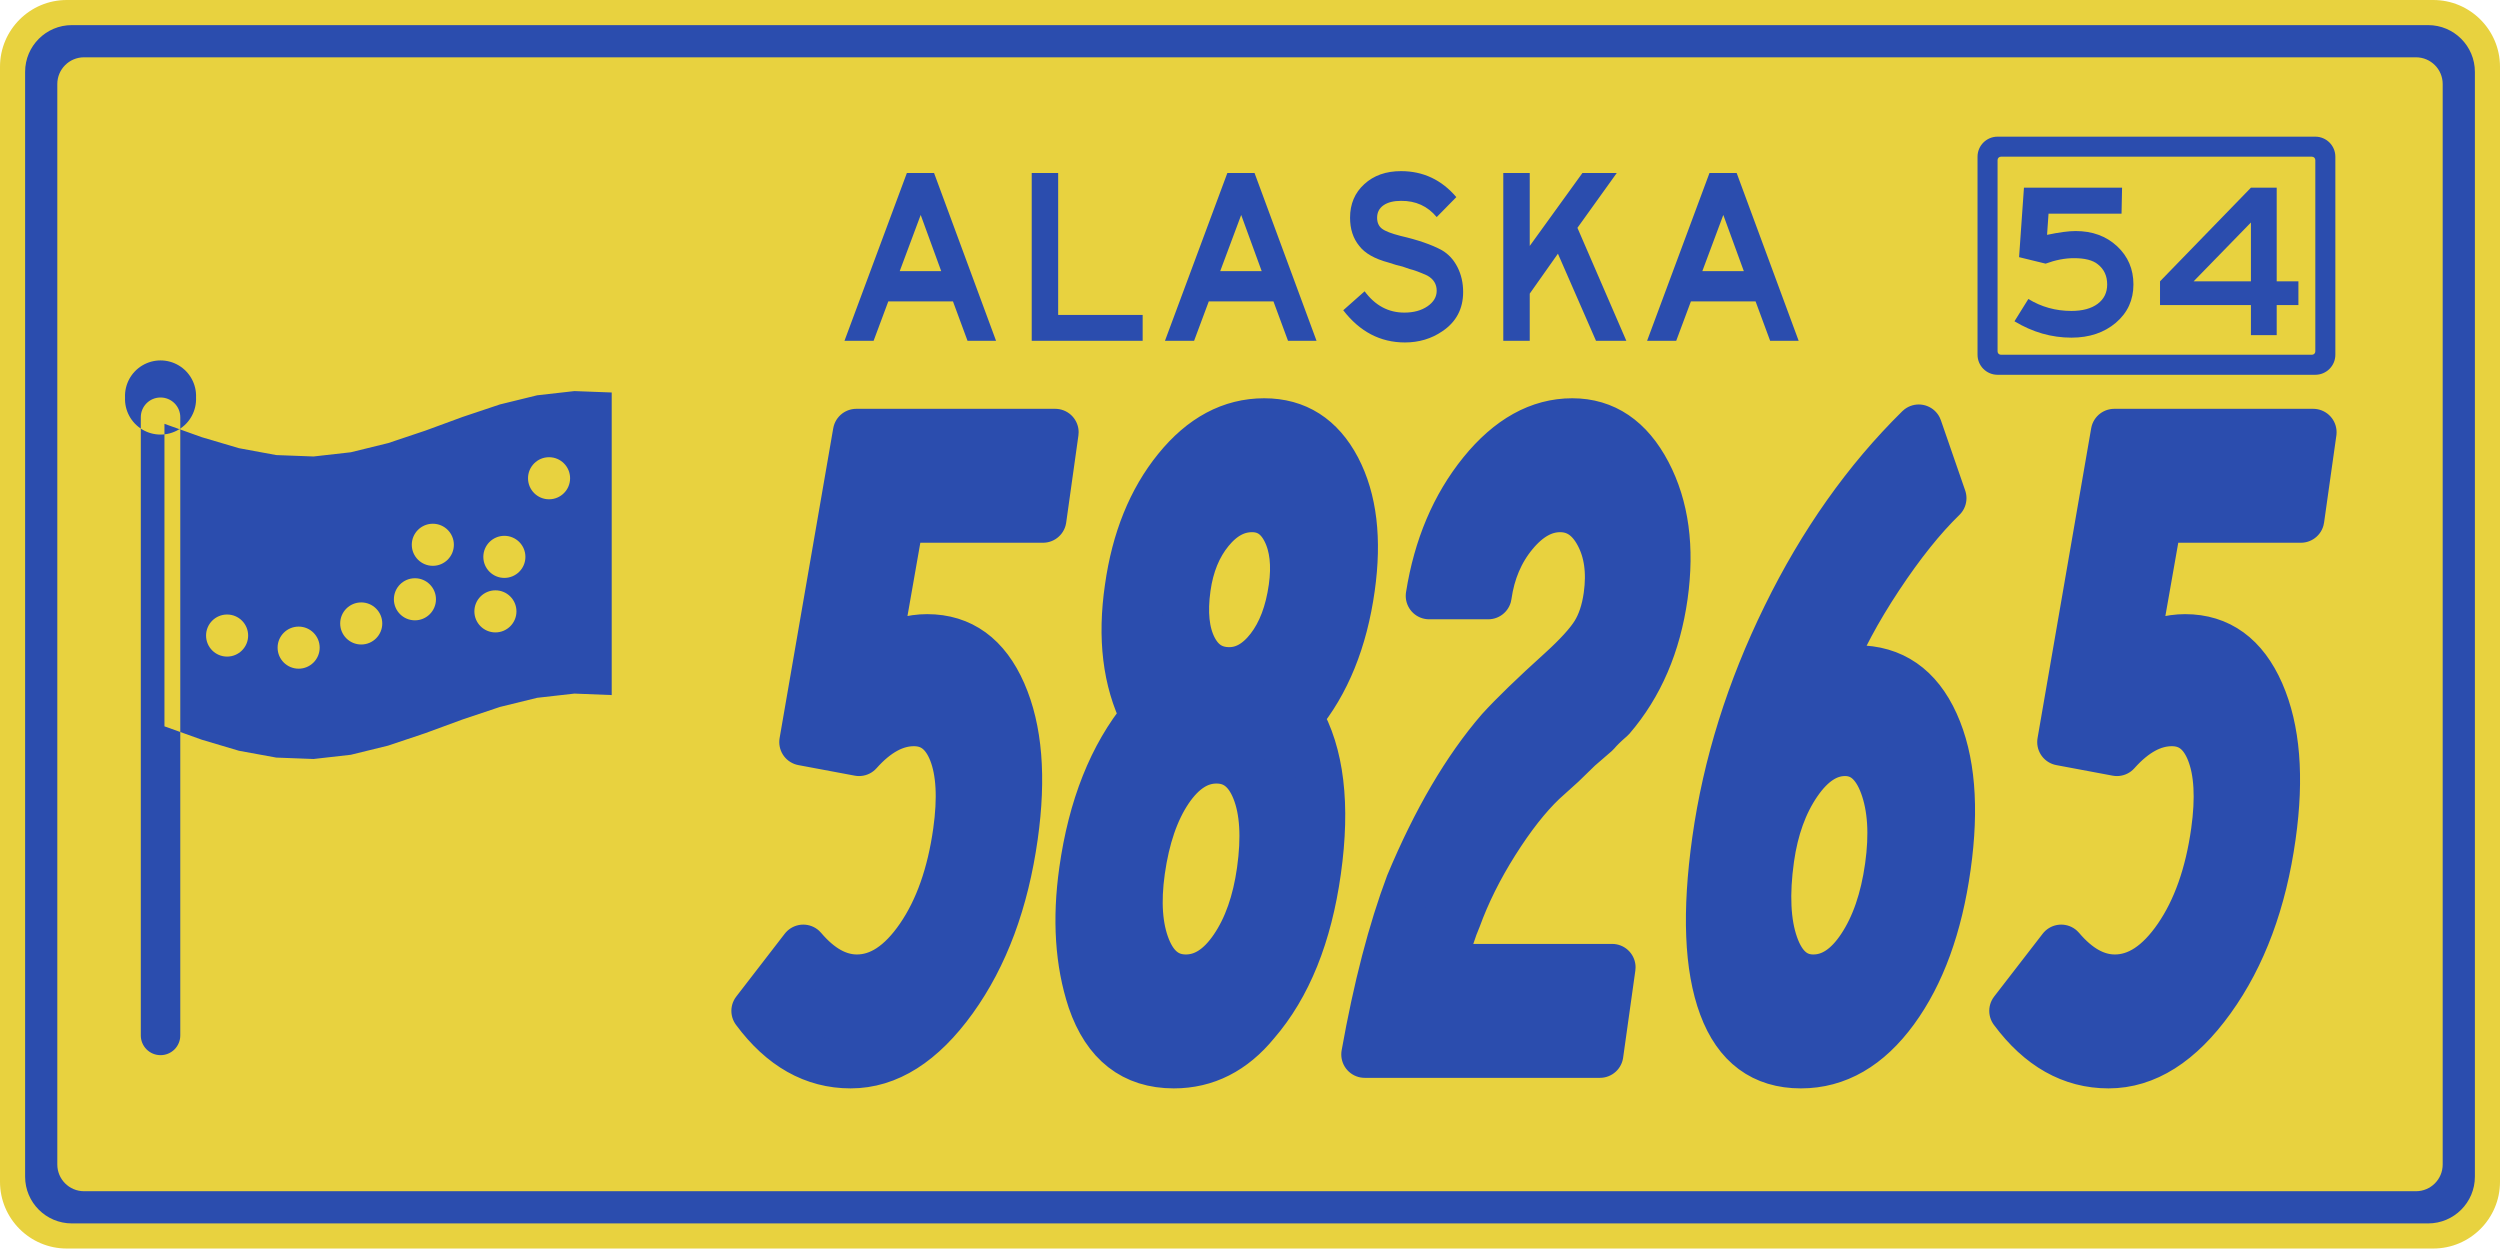
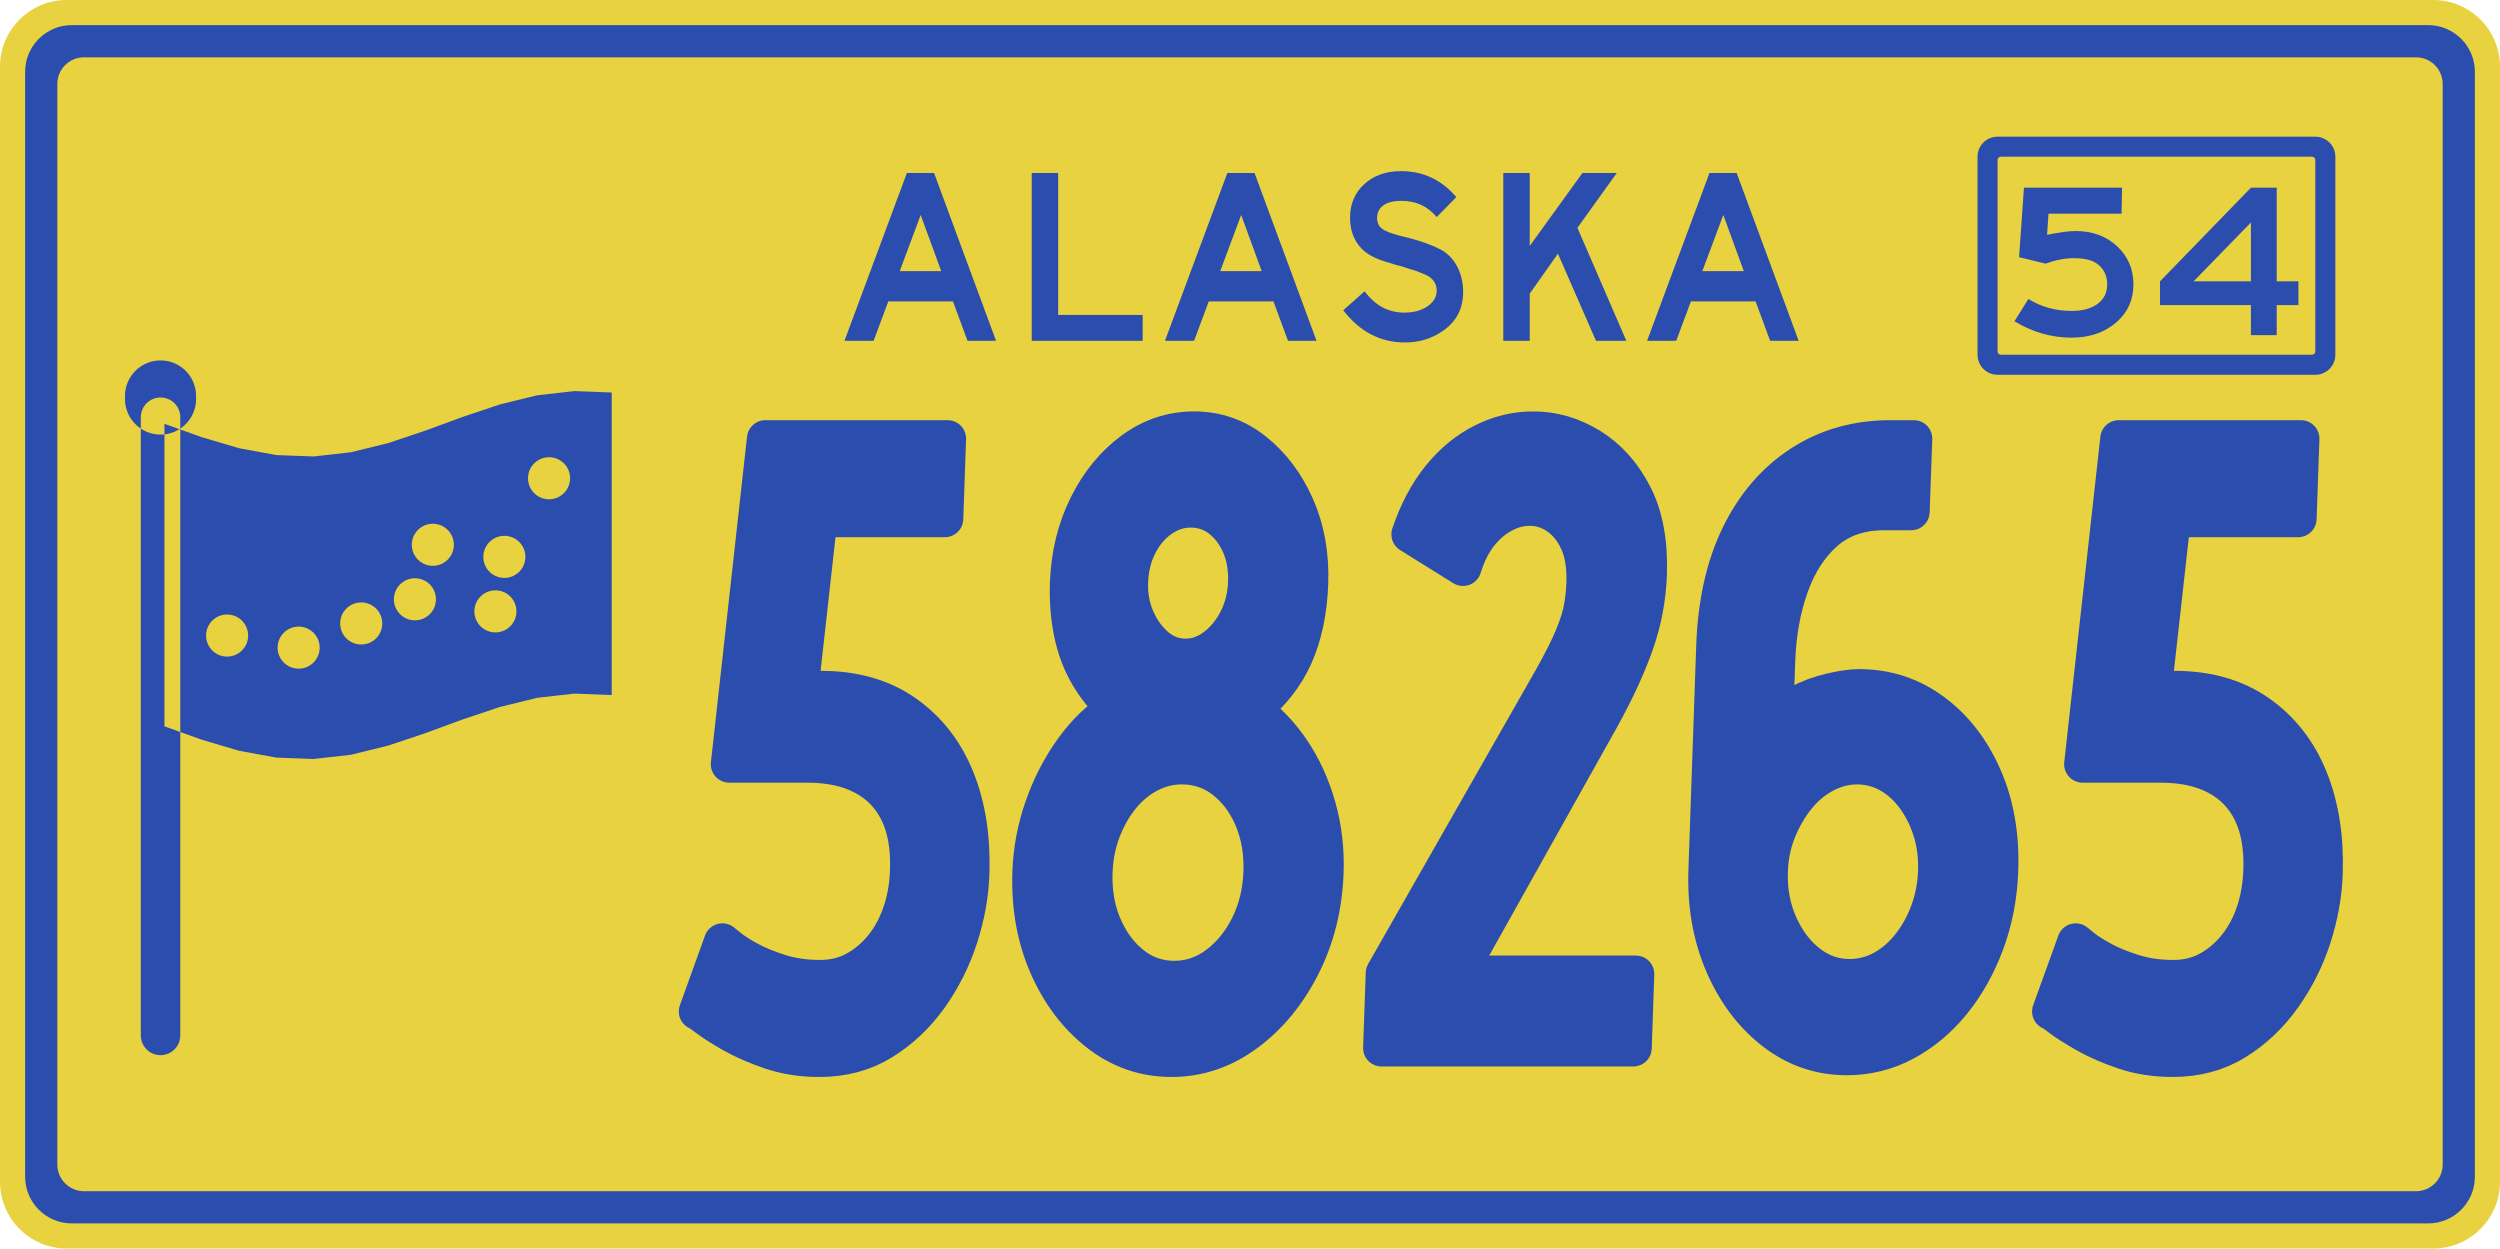
<svg xmlns="http://www.w3.org/2000/svg" width="37.428mm" height="18.692mm" viewBox="-0.858 -0.858 37.428 18.692">
  <path id="face" d="M0.142,-0.858H35.570A1.000,1.000 0 0 1 36.570,0.142V16.834A1.000,1.000 0 0 1 35.570,17.834H0.142A1.000,1.000 0 0 1 -0.858,16.834V0.142A1.000,1.000 0 0 1 0.142,-0.858Z" fill="#E8D23F" />
  <path id="rim" d="M0.218,-0.482H35.494A0.700,0.700 0 0 1 36.194,0.218V16.758A0.700,0.700 0 0 1 35.494,17.458H0.218A0.700,0.700 0 0 1 -0.482,16.758V0.218A0.700,0.700 0 0 1 0.218,-0.482ZM0.400,0.000H35.312A0.400,0.400 0 0 1 35.712,0.400V16.576A0.400,0.400 0 0 1 35.312,16.976H0.400A0.400,0.400 0 0 1 0.000,16.576V0.400A0.400,0.400 0 0 1 0.400,0.000Z" fill="#2B4DAE" fill-rule="evenodd" />
  <path class="relief" d="M1.545,5.093H1.545A0.295,0.295 0 0 1 1.841,5.388V14.643A0.295,0.295 0 0 1 1.545,14.939H1.545A0.295,0.295 0 0 1 1.250,14.643V5.388A0.295,0.295 0 0 1 1.545,5.093ZM1.014,5.093A0.532,0.532 0 1 0 2.077,5.093A0.532,0.532 0 1 0 1.014,5.093ZM1.604,5.487L2.162,5.687L2.720,5.852L3.278,5.955L3.836,5.976L4.394,5.913L4.952,5.776L5.510,5.589L6.068,5.384L6.626,5.197L7.184,5.060L7.742,4.997L8.300,5.018L8.300,9.548L7.742,9.526L7.184,9.589L6.626,9.726L6.068,9.913L5.510,10.118L4.952,10.305L4.394,10.442L3.836,10.505L3.278,10.484L2.720,10.382L2.162,10.216L1.604,10.016ZM2.227,8.657A0.315,0.315 0 1 0 2.857,8.657A0.315,0.315 0 1 0 2.227,8.657ZM3.298,8.838A0.315,0.315 0 1 0 3.928,8.838A0.315,0.315 0 1 0 3.298,8.838ZM4.235,8.476A0.315,0.315 0 1 0 4.865,8.476A0.315,0.315 0 1 0 4.235,8.476ZM5.039,8.114A0.315,0.315 0 1 0 5.669,8.114A0.315,0.315 0 1 0 5.039,8.114ZM5.307,7.298A0.315,0.315 0 1 0 5.937,7.298A0.315,0.315 0 1 0 5.307,7.298ZM6.378,7.479A0.315,0.315 0 1 0 7.008,7.479A0.315,0.315 0 1 0 6.378,7.479ZM6.244,8.295A0.315,0.315 0 1 0 6.874,8.295A0.315,0.315 0 1 0 6.244,8.295ZM7.047,6.302A0.315,0.315 0 1 0 7.677,6.302A0.315,0.315 0 1 0 7.047,6.302Z" fill="#2B4DAE" fill-rule="evenodd" />
  <path class="relief" d="M14.054 4.244H13.627L13.409 3.654H12.441L12.221 4.244H11.785L12.719 1.732H13.126ZM13.233 3.201 12.926 2.36 12.612 3.201ZM16.249 4.244H14.588V1.732H14.984V3.857H16.249ZM18.852 4.244H18.425L18.207 3.654H17.239L17.019 4.244H16.583L17.517 1.732H17.924ZM18.031 3.201 17.724 2.36 17.41 3.201ZM21.047 3.513Q21.047 3.892 20.736 4.101Q20.491 4.269 20.175 4.269Q19.624 4.269 19.252 3.787L19.572 3.503Q19.808 3.822 20.166 3.822Q20.375 3.822 20.513 3.728Q20.651 3.633 20.651 3.495Q20.651 3.345 20.509 3.267Q20.349 3.194 20.244 3.169L20.14 3.133L20.042 3.108L19.931 3.073Q19.619 2.99 19.492 2.824Q19.354 2.656 19.354 2.402Q19.354 2.093 19.567 1.899Q19.779 1.704 20.117 1.704Q20.613 1.704 20.945 2.093L20.651 2.392Q20.447 2.146 20.117 2.149Q19.951 2.149 19.855 2.215Q19.759 2.282 19.759 2.402Q19.759 2.51 19.832 2.566Q19.904 2.621 20.111 2.674Q20.5 2.764 20.727 2.887Q20.876 2.973 20.962 3.141Q21.047 3.309 21.047 3.513ZM23.49 4.244H23.036L22.466 2.94L22.044 3.538V4.244H21.648V1.732H22.044V2.824L22.833 1.732H23.347L22.758 2.553ZM26.07 4.244H25.643L25.425 3.654H24.457L24.237 4.244H23.801L24.735 1.732H25.142ZM25.249 3.201 24.942 2.36 24.628 3.201Z" fill="#2B4DAE" fill-rule="evenodd" />
  <path class="relief" d="M29.048,1.188H33.805A0.300,0.300 0 0 1 34.105,1.488V4.453A0.300,0.300 0 0 1 33.805,4.753H29.048A0.300,0.300 0 0 1 28.748,4.453V1.488A0.300,0.300 0 0 1 29.048,1.188ZM29.098,1.488H33.755A0.050,0.050 0 0 1 33.805,1.538V4.403A0.050,0.050 0 0 1 33.755,4.453H29.098A0.050,0.050 0 0 1 29.048,4.403V1.538A0.050,0.050 0 0 1 29.098,1.488Z" fill="#2B4DAE" fill-rule="evenodd" />
  <path class="relief" d="M31.082 3.4Q31.082 3.749 30.82 3.973Q30.557 4.197 30.153 4.197Q29.707 4.197 29.301 3.952L29.509 3.618Q29.8 3.797 30.153 3.797Q30.403 3.797 30.546 3.691Q30.689 3.585 30.689 3.4Q30.689 3.208 30.548 3.098Q30.436 3.007 30.191 3.007Q29.99 3.007 29.767 3.089L29.37 2.992L29.443 1.952H30.912L30.904 2.341H29.811L29.789 2.658Q30.058 2.601 30.217 2.601Q30.592 2.601 30.837 2.828Q31.082 3.056 31.082 3.4ZM33.552 3.709H33.227V4.159H32.841V3.709H31.48V3.354L32.841 1.952H33.227V3.354H33.552ZM32.841 3.354V2.473L31.983 3.354Z" fill="#2B4DAE" fill-rule="evenodd" />
-   <path class="relief" d="M14.331 11.658Q14.124 13.13 13.421 14.108Q12.717 15.086 11.877 15.086Q11.042 15.086 10.442 14.276L11.168 13.335Q11.548 13.782 11.971 13.782Q12.483 13.782 12.905 13.167Q13.326 12.553 13.461 11.593Q13.567 10.839 13.395 10.401Q13.222 9.963 12.824 9.963Q12.401 9.963 12.003 10.41L11.159 10.252L11.962 5.613H14.94L14.757 6.917H12.626L12.281 8.883Q12.687 8.687 13.022 8.687Q13.794 8.687 14.155 9.511Q14.517 10.336 14.331 11.658ZM18.869 12.18Q18.665 13.633 17.948 14.462Q17.437 15.086 16.716 15.086Q15.806 15.086 15.474 14.117Q15.195 13.27 15.348 12.18Q15.549 10.746 16.267 9.87Q15.867 9.069 16.032 7.942Q16.184 6.861 16.754 6.158Q17.323 5.455 18.069 5.455Q18.796 5.455 19.163 6.153Q19.529 6.852 19.376 7.942Q19.21 9.125 18.593 9.87Q19.077 10.699 18.869 12.18ZM18.485 7.942Q18.557 7.429 18.389 7.094Q18.221 6.759 17.886 6.759Q17.538 6.759 17.264 7.094Q16.989 7.429 16.917 7.942Q16.839 8.501 17.012 8.841Q17.185 9.181 17.546 9.181Q17.881 9.181 18.144 8.841Q18.406 8.501 18.485 7.942ZM18.009 12.18Q18.115 11.426 17.935 10.974Q17.756 10.522 17.354 10.522Q16.953 10.522 16.645 10.978Q16.338 11.435 16.233 12.18Q16.135 12.879 16.315 13.33Q16.495 13.782 16.896 13.782Q17.297 13.782 17.604 13.33Q17.911 12.879 18.009 12.18ZM23.095 14.928H19.573Q19.841 13.428 20.236 12.376Q20.835 10.941 21.591 10.066Q21.897 9.73 22.505 9.181Q22.875 8.845 23.014 8.622Q23.153 8.398 23.2 8.063Q23.276 7.523 23.07 7.141Q22.865 6.759 22.498 6.759Q22.131 6.759 21.815 7.141Q21.499 7.523 21.423 8.063H20.538Q20.712 6.964 21.323 6.209Q21.935 5.455 22.681 5.455Q23.408 5.455 23.81 6.219Q24.211 6.982 24.06 8.063Q23.905 9.162 23.271 9.898Q23.12 10.028 23.043 10.121L22.784 10.345L22.535 10.587L22.246 10.848Q21.895 11.183 21.533 11.756Q21.171 12.329 20.965 12.897Q20.873 13.102 20.73 13.624H23.278ZM26.104 15.086Q25.25 15.086 24.925 14.211Q24.599 13.335 24.825 11.724Q25.065 10.019 25.876 8.366Q26.686 6.712 27.868 5.548L28.232 6.6Q27.771 7.048 27.281 7.788Q26.791 8.529 26.535 9.181Q26.691 9.153 26.938 9.153Q27.747 9.153 28.116 9.968Q28.485 10.783 28.297 12.119Q28.109 13.456 27.514 14.271Q26.919 15.086 26.104 15.086ZM25.653 11.994Q25.541 12.795 25.715 13.288Q25.889 13.782 26.29 13.782Q26.692 13.782 27 13.316Q27.309 12.851 27.412 12.119Q27.515 11.388 27.334 10.899Q27.153 10.41 26.764 10.41Q26.375 10.41 26.061 10.867Q25.748 11.323 25.653 11.994ZM33.163 11.658Q32.957 13.13 32.253 14.108Q31.55 15.086 30.709 15.086Q29.875 15.086 29.274 14.276L30.001 13.335Q30.38 13.782 30.804 13.782Q31.316 13.782 31.738 13.167Q32.159 12.553 32.294 11.593Q32.4 10.839 32.227 10.401Q32.055 9.963 31.657 9.963Q31.233 9.963 30.835 10.41L29.992 10.252L30.795 5.613H33.773L33.589 6.917H31.459L31.113 8.883Q31.52 8.687 31.855 8.687Q32.626 8.687 32.988 9.511Q33.349 10.336 33.163 11.658Z" fill="#2B4DAE" fill-rule="evenodd" stroke="#2B4DAE" stroke-width="0.701" stroke-linejoin="round" />
+   <path class="relief" d="M11.118 9.462 11.403 6.908H13.287L13.329 5.709H10.601L10.06 10.583H11.223Q11.728 10.583 12.071 10.766Q12.415 10.948 12.588 11.3Q12.761 11.652 12.743 12.173Q12.731 12.525 12.628 12.819Q12.525 13.112 12.348 13.327Q12.17 13.542 11.939 13.666Q11.708 13.79 11.42 13.79Q11.091 13.79 10.821 13.705Q10.551 13.62 10.359 13.516Q10.167 13.412 10.062 13.327Q9.957 13.242 9.957 13.242L9.581 14.285Q9.581 14.272 9.716 14.376Q9.852 14.48 10.104 14.624Q10.357 14.767 10.687 14.878Q11.018 14.989 11.409 14.989Q11.945 14.989 12.355 14.734Q12.765 14.48 13.058 14.07Q13.35 13.659 13.506 13.177Q13.662 12.695 13.678 12.225Q13.706 11.417 13.455 10.798Q13.204 10.179 12.691 9.821Q12.179 9.462 11.437 9.462ZM17.019 5.578Q16.515 5.578 16.097 5.885Q15.68 6.191 15.42 6.712Q15.16 7.234 15.137 7.872Q15.124 8.263 15.194 8.609Q15.264 8.954 15.429 9.241Q15.594 9.528 15.844 9.749Q15.486 9.971 15.205 10.362Q14.924 10.753 14.758 11.228Q14.592 11.704 14.575 12.199Q14.548 12.968 14.824 13.601Q15.101 14.233 15.587 14.611Q16.073 14.989 16.68 14.989Q17.288 14.989 17.8 14.611Q18.313 14.233 18.633 13.601Q18.954 12.968 18.981 12.199Q18.999 11.691 18.866 11.222Q18.733 10.753 18.483 10.381Q18.234 10.01 17.892 9.762Q18.316 9.423 18.523 8.961Q18.729 8.498 18.751 7.872Q18.773 7.234 18.544 6.719Q18.315 6.204 17.919 5.891Q17.524 5.578 17.019 5.578ZM16.89 8.98Q16.653 8.98 16.463 8.824Q16.273 8.667 16.158 8.413Q16.044 8.159 16.054 7.859Q16.065 7.546 16.192 7.299Q16.319 7.051 16.525 6.908Q16.731 6.764 16.968 6.764Q17.215 6.764 17.405 6.908Q17.596 7.051 17.706 7.299Q17.815 7.546 17.804 7.859Q17.794 8.159 17.667 8.413Q17.539 8.667 17.333 8.824Q17.127 8.98 16.89 8.98ZM16.722 13.803Q16.372 13.803 16.096 13.587Q15.821 13.372 15.663 13.007Q15.506 12.643 15.522 12.199Q15.533 11.874 15.641 11.587Q15.749 11.3 15.926 11.079Q16.104 10.857 16.34 10.733Q16.576 10.609 16.833 10.609Q17.194 10.609 17.469 10.824Q17.745 11.039 17.897 11.398Q18.049 11.756 18.034 12.199Q18.018 12.643 17.836 13.007Q17.653 13.372 17.362 13.587Q17.072 13.803 16.722 13.803ZM20.249 7.142 21.045 7.638Q21.138 7.338 21.294 7.142Q21.45 6.947 21.644 6.843Q21.838 6.738 22.044 6.738Q22.27 6.738 22.461 6.869Q22.653 6.999 22.767 7.247Q22.882 7.494 22.869 7.872Q22.863 8.055 22.831 8.237Q22.799 8.42 22.697 8.667Q22.596 8.915 22.376 9.306L19.865 13.711L19.826 14.832H23.594L23.632 13.724H20.966L23.118 9.879Q23.448 9.28 23.625 8.778Q23.802 8.276 23.821 7.742Q23.846 7.025 23.6 6.549Q23.354 6.074 22.951 5.826Q22.548 5.578 22.095 5.578Q21.703 5.578 21.342 5.761Q20.98 5.943 20.701 6.289Q20.421 6.634 20.249 7.142ZM27.354 6.804H27.755L27.794 5.709H27.444Q26.692 5.709 26.107 6.087Q25.523 6.465 25.185 7.155Q24.847 7.846 24.813 8.811L24.696 12.173Q24.669 12.942 24.94 13.574Q25.211 14.207 25.697 14.585Q26.184 14.963 26.791 14.963Q27.254 14.963 27.658 14.747Q28.062 14.532 28.374 14.148Q28.686 13.763 28.874 13.255Q29.061 12.747 29.081 12.173Q29.109 11.391 28.837 10.772Q28.565 10.153 28.078 9.795Q27.591 9.436 26.974 9.436Q26.809 9.436 26.555 9.495Q26.3 9.554 26.064 9.677Q25.828 9.801 25.709 9.984L25.742 9.045Q25.763 8.42 25.946 7.911Q26.128 7.403 26.473 7.103Q26.819 6.804 27.354 6.804ZM26.943 10.609Q27.2 10.609 27.423 10.733Q27.645 10.857 27.807 11.079Q27.969 11.3 28.057 11.58Q28.145 11.861 28.134 12.186Q28.122 12.512 28.014 12.799Q27.907 13.086 27.729 13.307Q27.551 13.529 27.321 13.653Q27.09 13.776 26.832 13.776Q26.493 13.776 26.217 13.561Q25.941 13.346 25.779 12.981Q25.617 12.616 25.632 12.186Q25.643 11.861 25.756 11.58Q25.869 11.3 26.046 11.079Q26.224 10.857 26.46 10.733Q26.696 10.609 26.943 10.609ZM31.379 9.462 31.664 6.908H33.548L33.59 5.709H30.862L30.321 10.583H31.484Q31.989 10.583 32.332 10.766Q32.676 10.948 32.849 11.3Q33.022 11.652 33.004 12.173Q32.991 12.525 32.889 12.819Q32.786 13.112 32.608 13.327Q32.431 13.542 32.2 13.666Q31.969 13.79 31.681 13.79Q31.352 13.79 31.082 13.705Q30.812 13.62 30.62 13.516Q30.428 13.412 30.323 13.327Q30.218 13.242 30.218 13.242L29.841 14.285Q29.842 14.272 29.977 14.376Q30.113 14.48 30.365 14.624Q30.617 14.767 30.948 14.878Q31.279 14.989 31.67 14.989Q32.205 14.989 32.616 14.734Q33.026 14.48 33.318 14.07Q33.611 13.659 33.767 13.177Q33.922 12.695 33.939 12.225Q33.967 11.417 33.716 10.798Q33.465 10.179 32.952 9.821Q32.439 9.462 31.698 9.462Z" fill="#2B4DAE" fill-rule="evenodd" stroke="#2B4DAE" stroke-width="0.553" stroke-linejoin="round" />
</svg>
